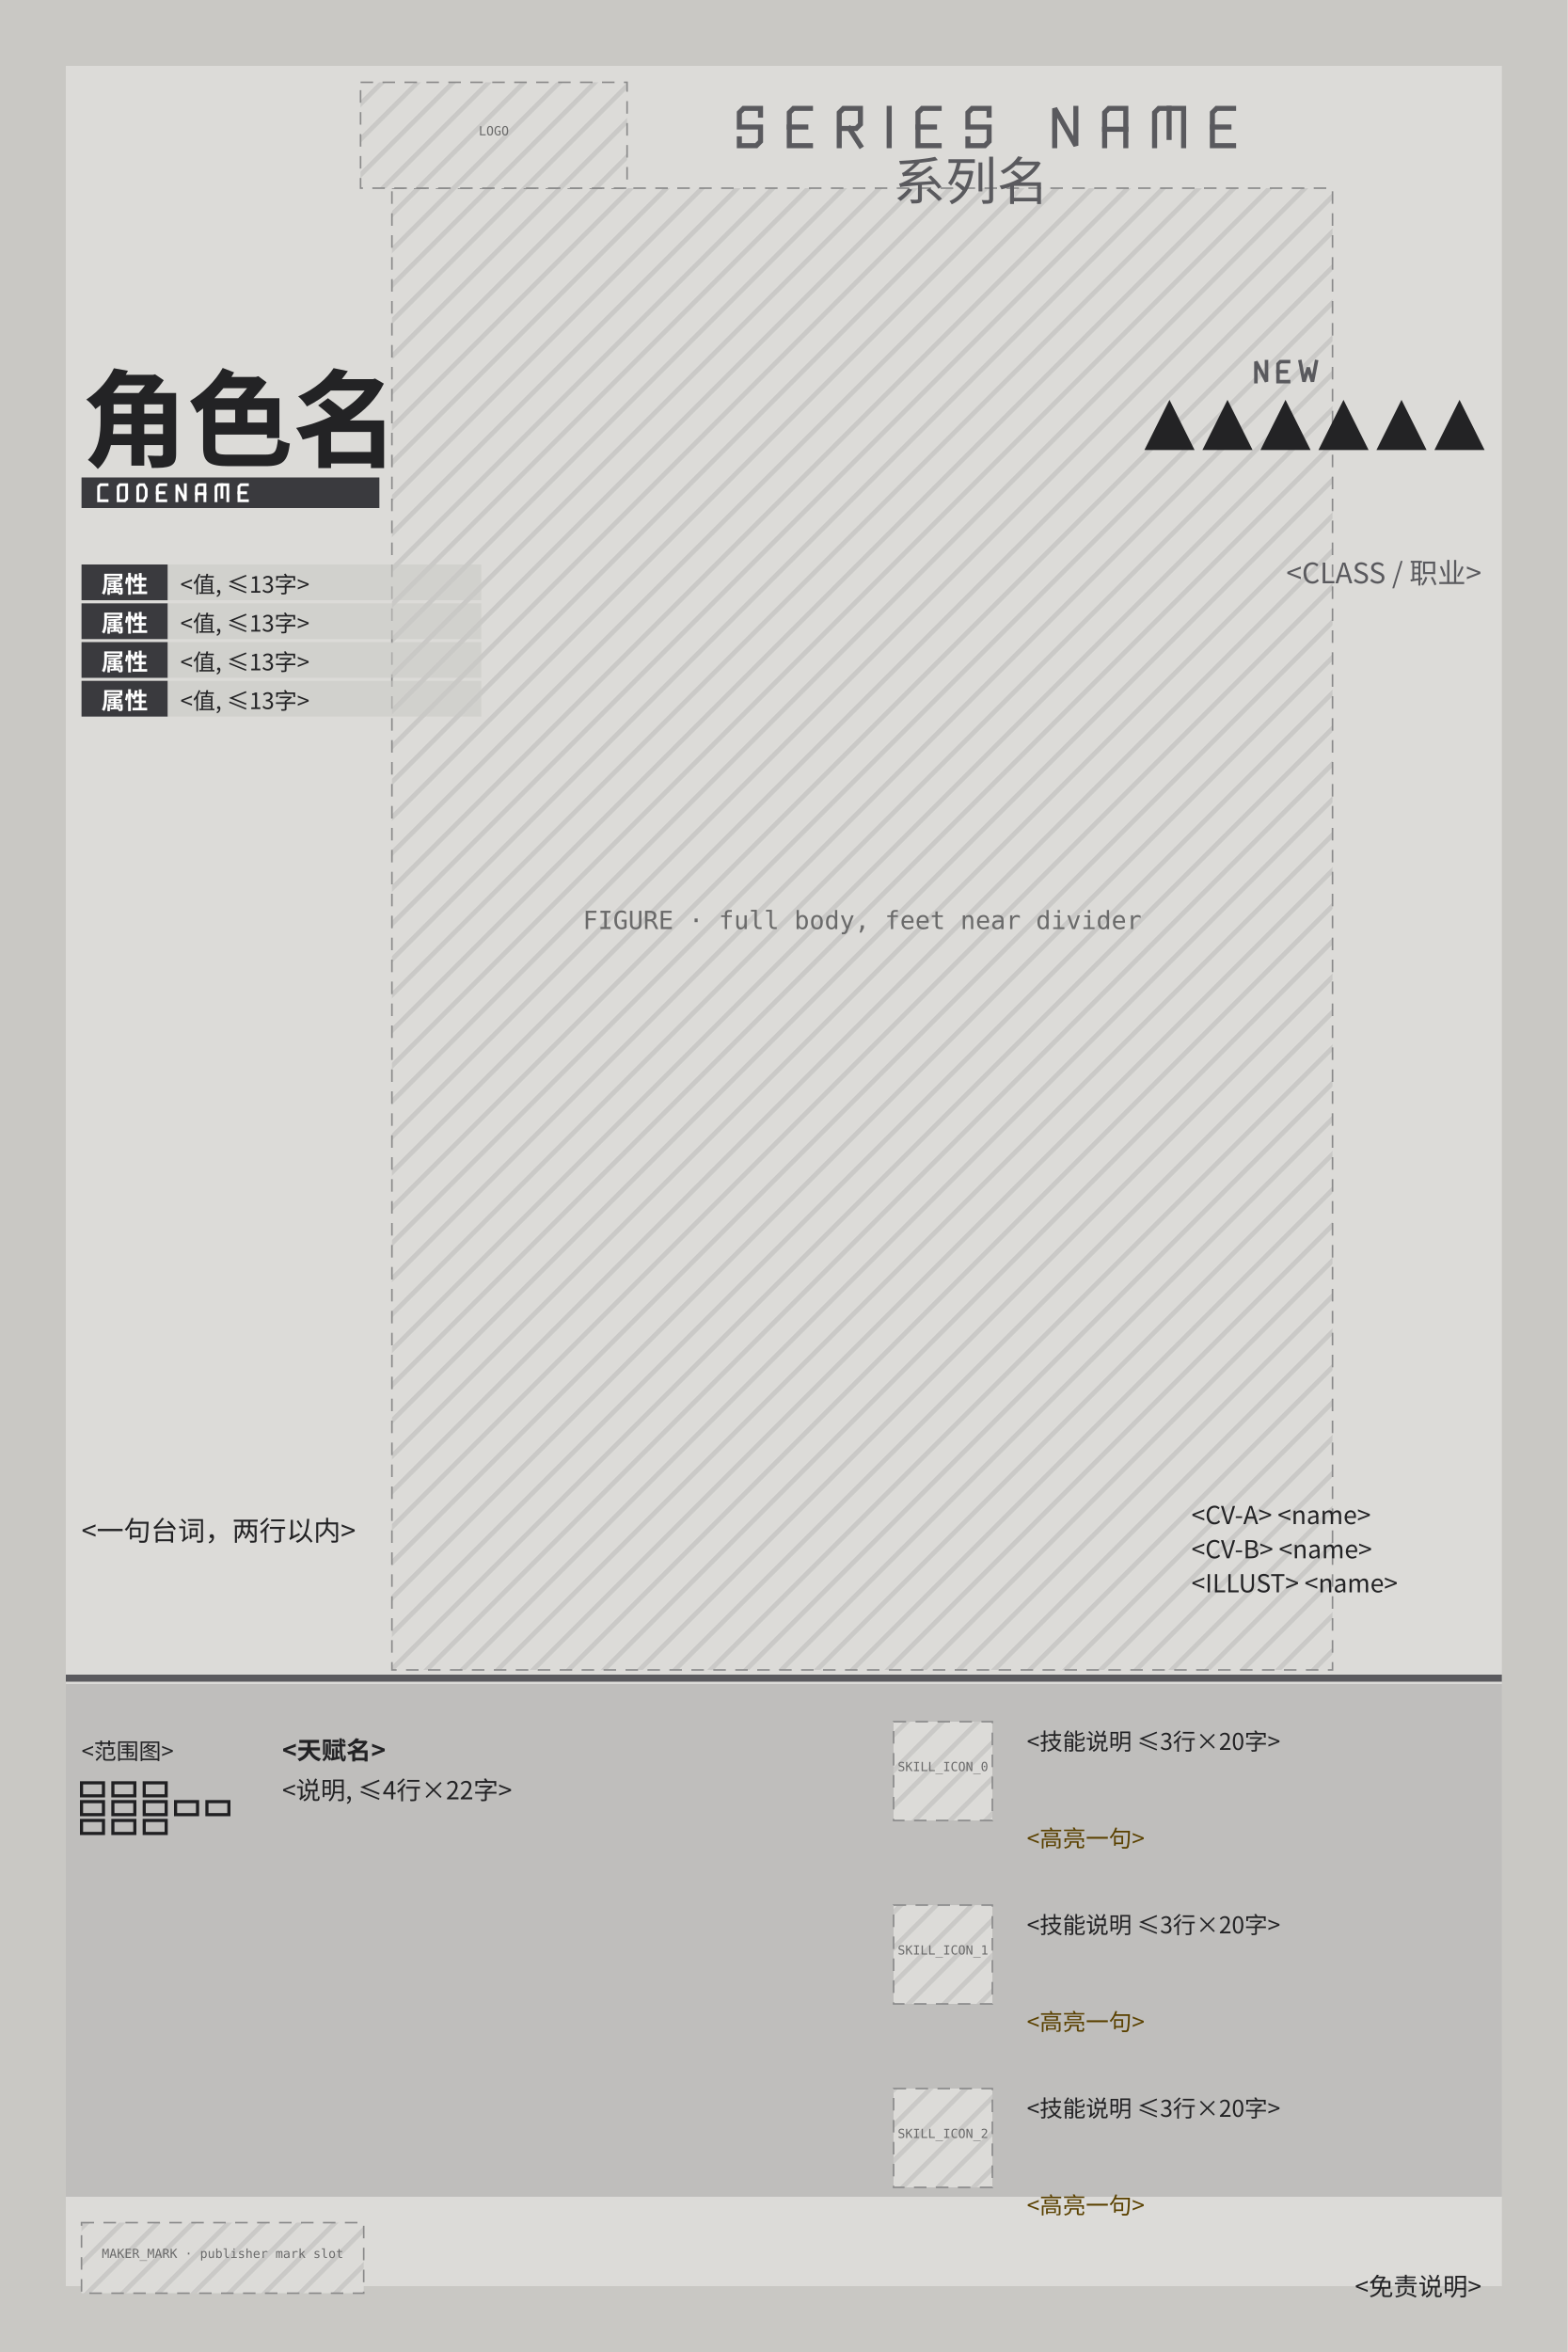
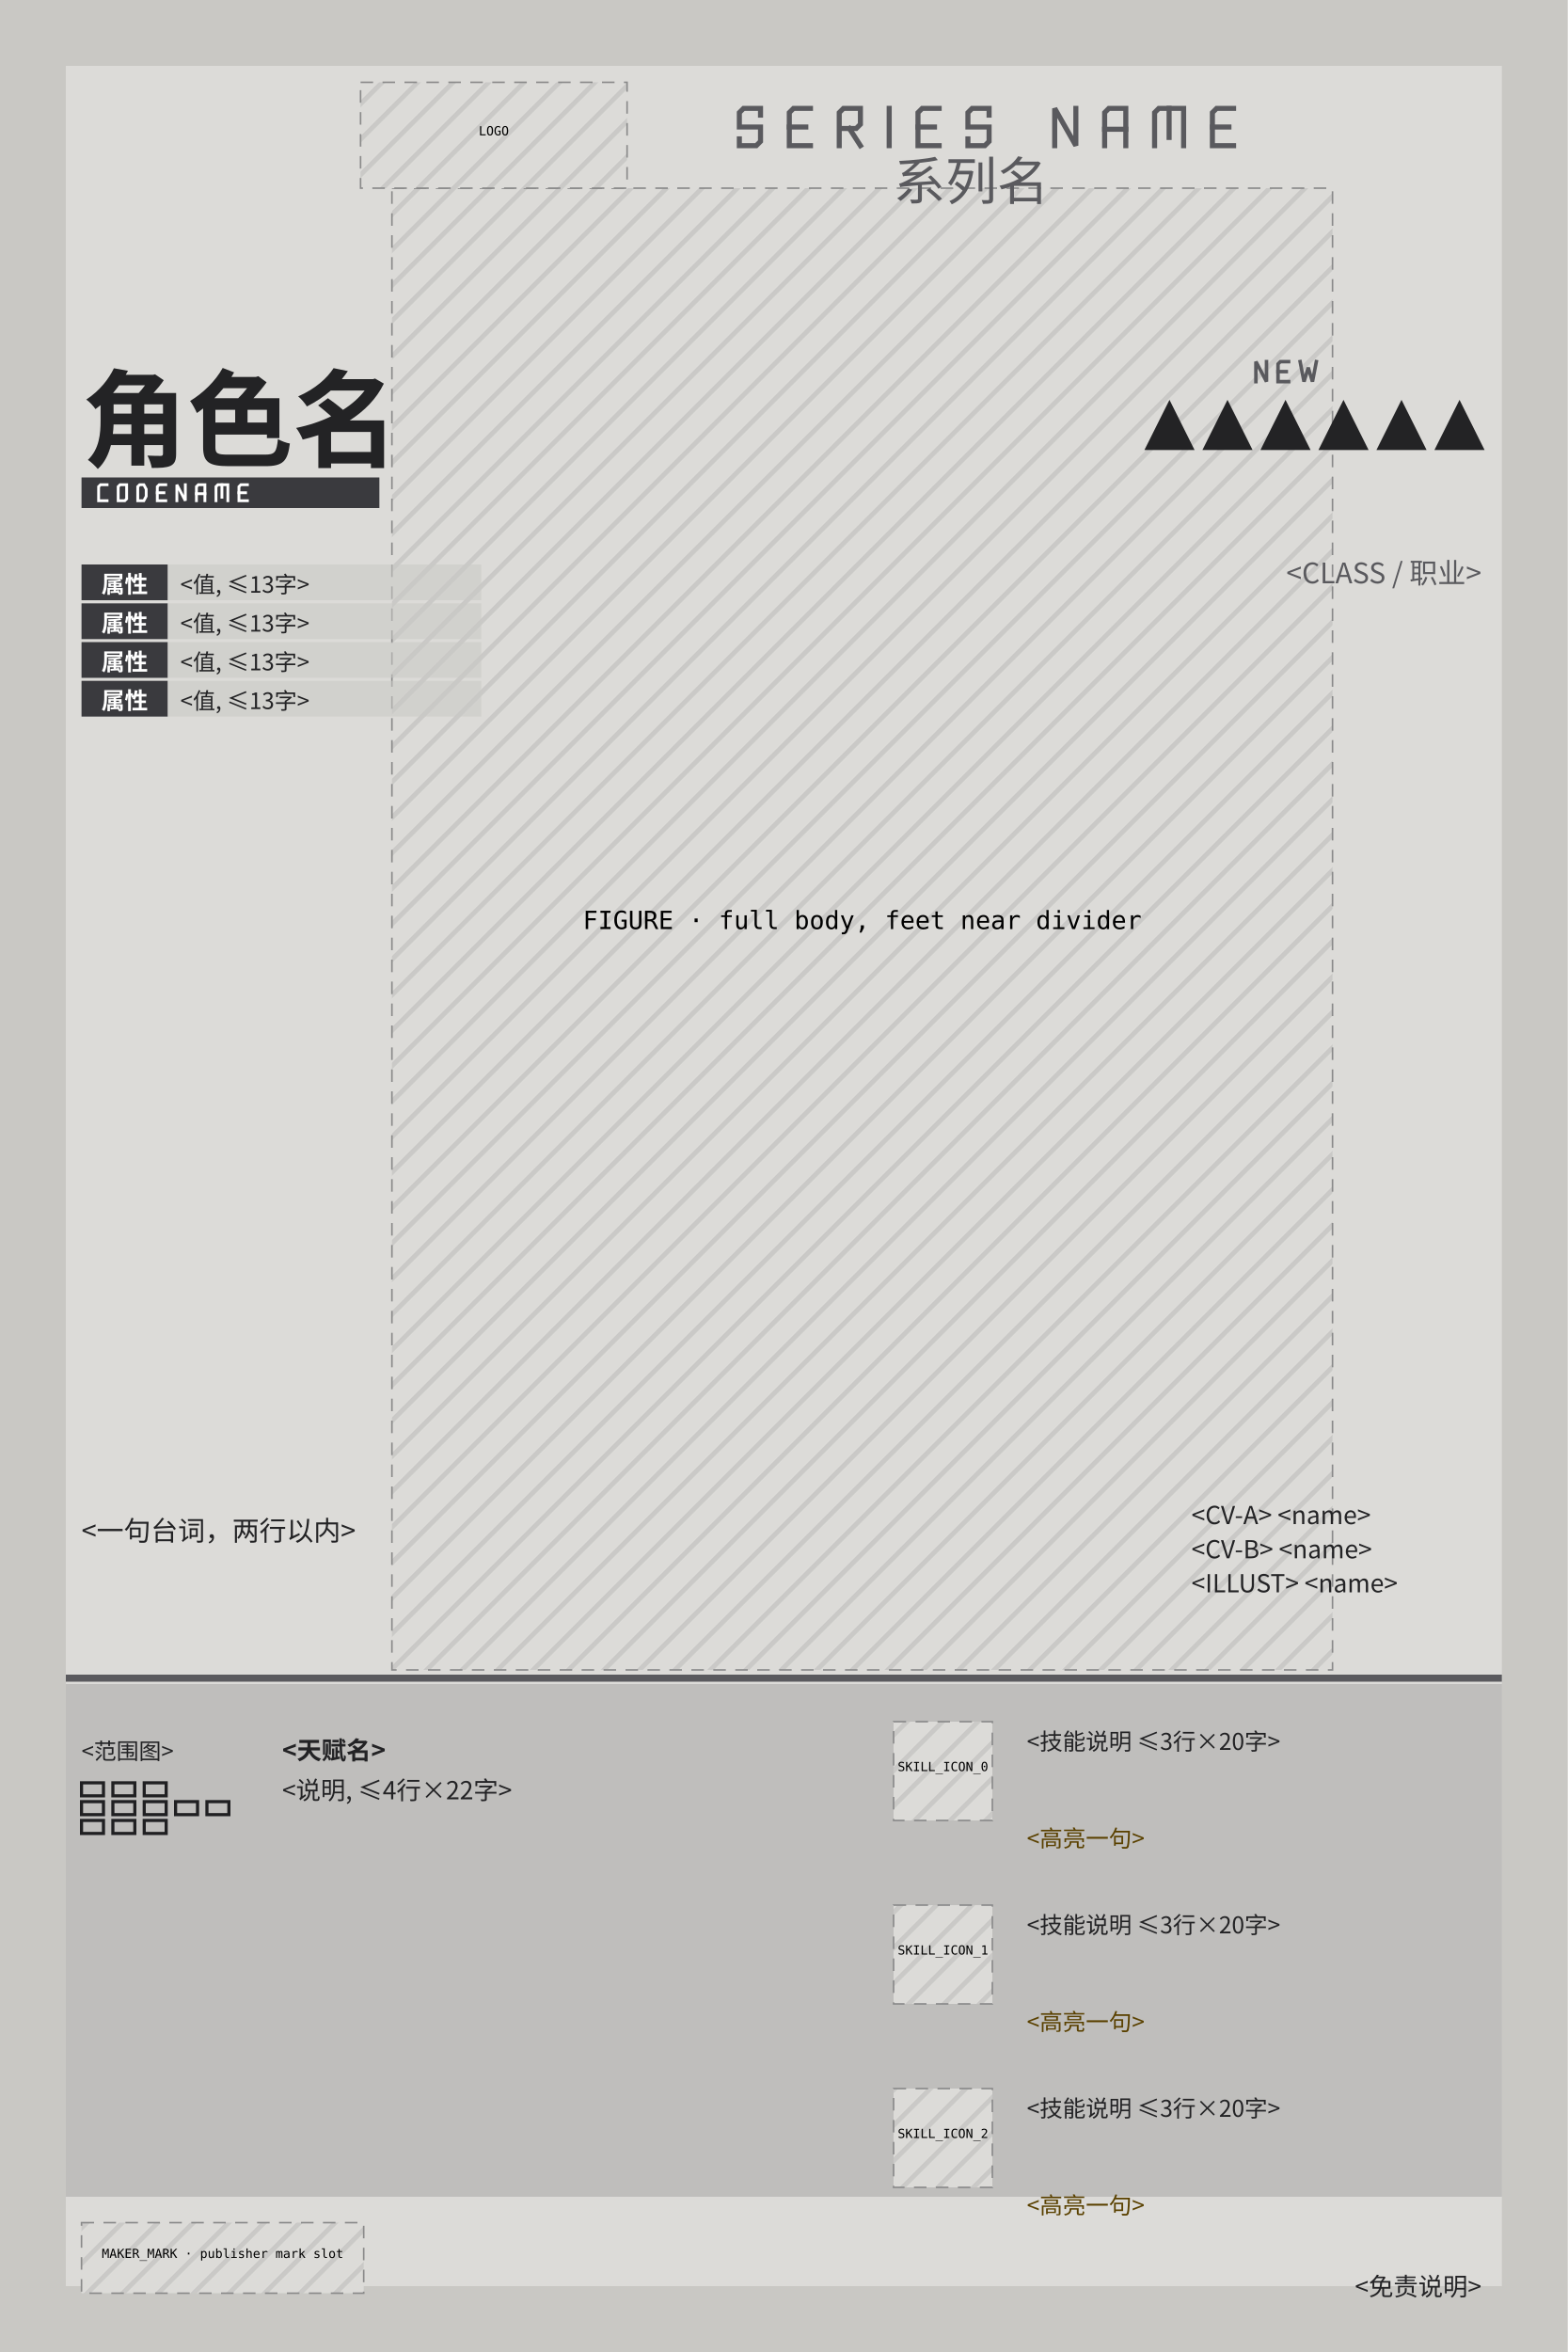
<svg xmlns="http://www.w3.org/2000/svg" width="1000" height="1500" viewBox="0 0 1000 1500" data-template="card.dossier-portrait">
  <defs>
    <pattern id="hatch-dcdbd8" width="16" height="16" patternUnits="userSpaceOnUse" patternTransform="rotate(45)">
      <rect width="16" height="16" fill="#DCDBD8" />
      <line x1="0" y1="0" x2="0" y2="16" stroke="#CAC9C7" stroke-width="6" />
    </pattern>
    <linearGradient id="scrimB" x1="0" y1="0" x2="0" y2="1">
      <stop offset="0" stop-color="#000" stop-opacity="0" />
      <stop offset="1" stop-color="#000" stop-opacity="0.72" />
    </linearGradient>
    <linearGradient id="fadeW" x1="0" y1="0" x2="0" y2="1">
      <stop offset="0" stop-color="#fff" stop-opacity="0" />
      <stop offset="1" stop-color="#fff" stop-opacity="1" />
    </linearGradient>
  </defs>
  <rect x="0.0" y="0.0" width="1000.0" height="1500.0" fill="#C9C8C4" data-role="frame" />
  <rect x="42.0" y="42.0" width="916.0" height="1416.0" fill="#DCDBD8" data-role="bg" />
  <g data-slot="figure" data-kind="image" data-box="250.0,120.0,600.0,945.0" data-ground="#DCDBD8">
    <rect x="250.0" y="120.0" width="600.0" height="945.0" fill="url(#hatch-dcdbd8)" stroke="#8A8A8A" stroke-dasharray="8 6" />
-     <text x="550.0" y="592.5" text-anchor="middle" font-family="monospace" font-size="16" fill="#6A6A6A">FIGURE · full body, feet near divider</text>
+     <text x="550.0" y="592.5" text-anchor="middle" font-family="monospace" font-size="16" fill="#000000">FIGURE · full body, feet near divider</text>
  </g>
  <g data-slot="logo" data-kind="image" data-box="230.0,52.5,170.0,67.5" data-ground="#DCDBD8">
    <rect x="230.0" y="52.5" width="170.0" height="67.5" fill="url(#hatch-dcdbd8)" stroke="#8A8A8A" stroke-dasharray="8 6" />
-     <text x="315.0" y="86.3" text-anchor="middle" font-family="monospace" font-size="8" fill="#6A6A6A">LOGO</text>
+     <text x="315.0" y="86.3" text-anchor="middle" font-family="monospace" font-size="8" fill="#000000">LOGO</text>
  </g>
  <g data-slot="series_latin" data-kind="lettering" data-max-chars="15" data-box="468.0,64.5,488.0,33.0" data-role="ink2" data-cap="27.0">
    <g class="lettering" transform="translate(468.11,67.50)" fill="#5A5A5E" data-text="SERIES NAME" data-lettering="chamfer=0.1 chamfer_mode=diag sidebearing=0.07 slant=0 stencil=0 stroke=0.12 tracking=420 width=0.62">
      <path d="M18.63,7.52 L18.63,0.00 L5.54,0.00 L1.89,3.65 L1.89,15.12 L15.39,15.12 L15.39,22.01 L13.64,23.76 L5.13,23.76 L5.13,19.48 L1.89,19.48 L1.89,27.00 L14.98,27.00 L18.63,23.35 L18.63,11.88 L5.13,11.88 L5.13,4.99 L6.88,3.24 L15.39,3.24 L15.39,7.52 Z" fill-rule="nonzero" />
      <path d="M50.49,0.00 L37.40,0.00 L33.75,3.65 L33.75,27.00 L50.49,27.00 L50.49,23.76 L36.99,23.76 L36.99,4.99 L38.74,3.24 L50.49,3.24 Z" fill-rule="nonzero" />
      <path d="M33.75,15.12 L47.52,15.12 L47.52,11.88 L33.75,11.88 Z" fill-rule="nonzero" />
      <path d="M68.85,27.00 L68.85,4.99 L70.60,3.24 L79.11,3.24 L79.11,11.08 L77.36,12.83 L65.61,12.83 L65.61,16.07 L78.70,16.07 L82.35,12.42 L82.35,0.00 L69.26,0.00 L65.61,3.65 L65.61,27.00 Z" fill-rule="nonzero" />
      <path d="M71.47,13.96 L80.24,27.62 L82.97,25.87 L74.20,12.21 Z" fill-rule="nonzero" />
      <path d="M97.47,0.00 L97.47,27.00 L100.71,27.00 L100.71,0.00 Z" fill-rule="nonzero" />
      <path d="M132.57,0.00 L119.48,0.00 L115.83,3.65 L115.83,27.00 L132.57,27.00 L132.57,23.76 L119.07,23.76 L119.07,4.99 L120.82,3.24 L132.57,3.24 Z" fill-rule="nonzero" />
      <path d="M115.83,15.12 L129.60,15.12 L129.60,11.88 L115.83,11.88 Z" fill-rule="nonzero" />
      <path d="M164.43,7.52 L164.43,0.00 L151.34,0.00 L147.69,3.65 L147.69,15.12 L161.19,15.12 L161.19,22.01 L159.44,23.76 L150.93,23.76 L150.93,19.48 L147.69,19.48 L147.69,27.00 L160.78,27.00 L164.43,23.35 L164.43,11.88 L150.93,11.88 L150.93,4.99 L152.68,3.24 L161.19,3.24 L161.19,7.52 Z" fill-rule="nonzero" />
      <path d="M206.28,27.00 L206.28,7.75 L216.75,26.18 L219.78,25.38 L219.78,0.00 L216.54,0.00 L216.54,19.25 L206.07,0.82 L203.04,1.62 L203.04,27.00 Z" fill-rule="nonzero" />
      <path d="M238.14,27.00 L238.14,4.99 L239.89,3.24 L248.40,3.24 L248.40,27.00 L251.64,27.00 L251.64,0.00 L238.55,0.00 L234.90,3.65 L234.90,27.00 Z" fill-rule="nonzero" />
      <path d="M234.90,16.55 L251.64,16.55 L251.64,13.31 L234.90,13.31 Z" fill-rule="nonzero" />
      <path d="M270.00,27.00 L270.00,4.99 L271.75,3.24 L285.28,3.24 L285.28,27.00 L288.52,27.00 L288.52,0.00 L270.41,0.00 L266.76,3.65 L266.76,27.00 Z" fill-rule="nonzero" />
      <path d="M276.02,0.00 L276.02,21.77 L279.26,21.77 L279.26,0.00 Z" fill-rule="nonzero" />
      <path d="M320.38,0.00 L307.29,0.00 L303.64,3.65 L303.64,27.00 L320.38,27.00 L320.38,23.76 L306.88,23.76 L306.88,4.99 L308.63,3.24 L320.38,3.24 Z" fill-rule="nonzero" />
      <path d="M303.64,15.12 L317.41,15.12 L317.41,11.88 L303.64,11.88 Z" fill-rule="nonzero" />
    </g>
  </g>
  <text data-slot="series_cjk" data-kind="text" data-max-chars="6" data-box="570.0,94.5,198.0,41.2" x="570.0" y="127.5" font-family="'Source Han Sans SC','Noto Sans CJK SC','Noto Sans SC',sans-serif" font-weight="500" font-size="33.0" fill="#5A5A5E" data-role="ink2" text-anchor="start" data-font-role="sans">系列名</text>
  <text data-slot="name_cjk" data-kind="text" data-max-chars="4" data-title="1" data-size-param="name_h" data-box="50.0,225.0,270.0,84.4" x="52.0" y="292.5" font-family="'Source Han Sans SC','Noto Sans CJK SC','Noto Sans SC',sans-serif" font-weight="900" font-size="67.5" fill="#232325" data-role="ink" text-anchor="start" data-font-role="sans">角色名</text>
  <rect x="52.0" y="304.5" width="190.0" height="19.5" fill="#3A3A3E" data-role="chip" data-slot="name_chip" data-kind="shape" />
  <g data-slot="name_latin" data-kind="lettering" data-max-chars="14" data-box="52.0,304.5,190.0,19.5" data-role="chip_ink" data-cap="12.0">
    <g class="lettering" transform="translate(61.16,308.25)" fill="#FFFFFF" data-text="CODENAME" data-lettering="chamfer=0.1 chamfer_mode=diag sidebearing=0.07 slant=0 stencil=0 stroke=0.15 tracking=300 width=0.6">
      <path d="M8.04,0.00 L2.57,0.00 L0.84,1.73 L0.84,12.00 L8.04,12.00 L8.04,10.20 L2.64,10.20 L2.64,2.47 L3.31,1.80 L8.04,1.80 Z" fill-rule="nonzero" />
      <path d="M15.12,2.47 L15.79,1.80 L18.72,1.80 L18.72,9.53 L18.05,10.20 L15.12,10.20 Z M13.32,1.73 L15.05,0.00 L20.52,0.00 L20.52,10.27 L18.79,12.00 L13.32,12.00 Z" fill-rule="evenodd" />
      <path d="M27.60,2.47 L28.27,1.80 L30.05,1.80 L31.20,3.98 L31.20,8.02 L30.05,10.20 L27.60,10.20 Z M25.80,1.73 L27.53,0.00 L31.13,0.00 L33.00,3.53 L33.00,8.47 L31.13,12.00 L25.80,12.00 Z" fill-rule="evenodd" />
      <path d="M45.48,0.00 L40.01,0.00 L38.28,1.73 L38.28,12.00 L45.48,12.00 L45.48,10.20 L40.08,10.20 L40.08,2.47 L40.75,1.80 L45.48,1.80 Z" fill-rule="nonzero" />
      <path d="M38.28,6.90 L44.29,6.90 L44.29,5.10 L38.28,5.10 Z" fill-rule="nonzero" />
      <path d="M52.56,12.00 L52.53,4.39 L56.26,11.52 L57.96,11.10 L57.96,0.00 L56.16,0.00 L56.19,7.61 L52.46,0.48 L50.76,0.90 L50.76,12.00 Z" fill-rule="nonzero" />
      <path d="M65.04,12.00 L65.04,2.47 L65.71,1.80 L68.64,1.80 L68.64,12.00 L70.44,12.00 L70.44,0.00 L64.97,0.00 L63.24,1.73 L63.24,12.00 Z" fill-rule="nonzero" />
      <path d="M63.24,7.51 L70.44,7.51 L70.44,5.71 L63.24,5.71 Z" fill-rule="nonzero" />
      <path d="M77.52,12.00 L77.52,2.47 L78.19,1.80 L83.28,1.80 L83.28,12.00 L85.08,12.00 L85.08,0.00 L77.45,0.00 L75.72,1.73 L75.72,12.00 Z" fill-rule="nonzero" />
      <path d="M79.50,0.00 L79.50,9.76 L81.30,9.76 L81.30,0.00 Z" fill-rule="nonzero" />
      <path d="M97.56,0.00 L92.09,0.00 L90.36,1.73 L90.36,12.00 L97.56,12.00 L97.56,10.20 L92.16,10.20 L92.16,2.47 L92.83,1.80 L97.56,1.80 Z" fill-rule="nonzero" />
      <path d="M90.36,6.90 L96.37,6.90 L96.37,5.10 L90.36,5.10 Z" fill-rule="nonzero" />
    </g>
  </g>
  <g data-slot="tag_new" data-kind="lettering" data-max-chars="4" data-box="799.3,227.7,57.9,18.6" data-role="ink2" data-cap="15.0">
    <g class="lettering" transform="translate(798.95,229.50)" fill="#5A5A5E" data-text="NEW" data-lettering="chamfer=0.1 chamfer_mode=diag sidebearing=0.07 slant=0 stencil=0 stroke=0.15 tracking=200 width=0.6">
      <path d="M3.30,15.00 L3.26,5.49 L7.93,14.40 L10.05,13.88 L10.05,0.00 L7.80,0.00 L7.84,9.51 L3.17,0.60 L1.05,1.13 L1.05,15.00 Z" fill-rule="nonzero" />
      <path d="M24.15,0.00 L17.31,0.00 L15.15,2.16 L15.15,15.00 L24.15,15.00 L24.15,12.75 L17.40,12.75 L17.40,3.09 L18.24,2.25 L24.15,2.25 Z" fill-rule="nonzero" />
      <path d="M15.15,8.63 L22.66,8.63 L22.66,6.38 L15.15,6.38 Z" fill-rule="nonzero" />
      <path d="M29.06,0.24 L31.75,14.09 L33.94,14.20 L35.55,8.85 L37.16,14.20 L39.35,14.09 L42.04,0.24 L39.84,-0.19 L38.02,9.38 L36.63,4.63 L34.47,4.63 L33.08,9.38 L31.26,-0.19 Z" fill-rule="nonzero" />
    </g>
  </g>
  <polygon points="730.0,287.0 746.0,255.0 762.0,287.0" fill="#232325" data-role="ink" data-slot="rarity_0" data-kind="shape" />
  <polygon points="767.0,287.0 783.0,255.0 799.0,287.0" fill="#232325" data-role="ink" data-slot="rarity_1" data-kind="shape" />
  <polygon points="804.0,287.0 820.0,255.0 836.0,287.0" fill="#232325" data-role="ink" data-slot="rarity_2" data-kind="shape" />
  <polygon points="841.0,287.0 857.0,255.0 873.0,287.0" fill="#232325" data-role="ink" data-slot="rarity_3" data-kind="shape" />
  <polygon points="878.0,287.0 894.0,255.0 910.0,287.0" fill="#232325" data-role="ink" data-slot="rarity_4" data-kind="shape" />
  <polygon points="915.0,287.0 931.0,255.0 947.0,287.0" fill="#232325" data-role="ink" data-slot="rarity_5" data-kind="shape" />
  <text data-slot="class_line" data-kind="text" data-max-chars="18" data-box="621.0,354.0,324.0,22.5" x="945.0" y="372.0" font-family="'Source Han Sans SC','Noto Sans CJK SC','Noto Sans SC',sans-serif" font-weight="500" font-size="18.0" fill="#5A5A5E" data-role="ink2" text-anchor="end" data-font-role="sans">&lt;CLASS / 职业&gt;</text>
  <rect x="52.0" y="360.0" width="55.0" height="22.8" fill="#3A3A3E" data-role="chip" data-slot="attr_chip_0" data-kind="shape" />
  <text data-slot="attr_label_0" data-kind="text" data-max-chars="2" data-box="52.0,360.0,55.0,22.8" x="79.5" y="378.0" font-family="'Source Han Sans SC','Noto Sans CJK SC','Noto Sans SC',sans-serif" font-weight="700" font-size="14.9" fill="#FFFFFF" data-role="chip_ink" text-anchor="middle" data-font-role="sans">属性</text>
  <rect x="107.0" y="360.0" width="200.0" height="22.8" fill="#C9C8C4" data-role="frame" opacity="0.55" />
  <text data-slot="attr_value_0" data-kind="text" data-max-chars="13" data-size-param="attr_h" data-box="112.0,360.0,195.0,22.8" x="115.0" y="378.0" font-family="'Source Han Sans SC','Noto Sans CJK SC','Noto Sans SC',sans-serif" font-weight="400" font-size="14.4" fill="#232325" data-role="ink" text-anchor="start" data-font-role="sans">&lt;值, ≤13字&gt;</text>
  <rect x="52.0" y="384.8" width="55.0" height="22.8" fill="#3A3A3E" data-role="chip" data-slot="attr_chip_1" data-kind="shape" />
  <text data-slot="attr_label_1" data-kind="text" data-max-chars="2" data-box="52.0,384.8,55.0,22.8" x="79.5" y="402.8" font-family="'Source Han Sans SC','Noto Sans CJK SC','Noto Sans SC',sans-serif" font-weight="700" font-size="14.9" fill="#FFFFFF" data-role="chip_ink" text-anchor="middle" data-font-role="sans">属性</text>
  <rect x="107.0" y="384.8" width="200.0" height="22.8" fill="#C9C8C4" data-role="frame" opacity="0.55" />
  <text data-slot="attr_value_1" data-kind="text" data-max-chars="13" data-size-param="attr_h" data-box="112.0,384.8,195.0,22.8" x="115.0" y="402.8" font-family="'Source Han Sans SC','Noto Sans CJK SC','Noto Sans SC',sans-serif" font-weight="400" font-size="14.4" fill="#232325" data-role="ink" text-anchor="start" data-font-role="sans">&lt;值, ≤13字&gt;</text>
  <rect x="52.0" y="409.5" width="55.0" height="22.8" fill="#3A3A3E" data-role="chip" data-slot="attr_chip_2" data-kind="shape" />
  <text data-slot="attr_label_2" data-kind="text" data-max-chars="2" data-box="52.0,409.5,55.0,22.8" x="79.5" y="427.5" font-family="'Source Han Sans SC','Noto Sans CJK SC','Noto Sans SC',sans-serif" font-weight="700" font-size="14.9" fill="#FFFFFF" data-role="chip_ink" text-anchor="middle" data-font-role="sans">属性</text>
  <rect x="107.0" y="409.5" width="200.0" height="22.8" fill="#C9C8C4" data-role="frame" opacity="0.55" />
  <text data-slot="attr_value_2" data-kind="text" data-max-chars="13" data-size-param="attr_h" data-box="112.0,409.5,195.0,22.8" x="115.0" y="427.5" font-family="'Source Han Sans SC','Noto Sans CJK SC','Noto Sans SC',sans-serif" font-weight="400" font-size="14.4" fill="#232325" data-role="ink" text-anchor="start" data-font-role="sans">&lt;值, ≤13字&gt;</text>
  <rect x="52.0" y="434.2" width="55.0" height="22.8" fill="#3A3A3E" data-role="chip" data-slot="attr_chip_3" data-kind="shape" />
  <text data-slot="attr_label_3" data-kind="text" data-max-chars="2" data-box="52.0,434.2,55.0,22.8" x="79.5" y="452.2" font-family="'Source Han Sans SC','Noto Sans CJK SC','Noto Sans SC',sans-serif" font-weight="700" font-size="14.9" fill="#FFFFFF" data-role="chip_ink" text-anchor="middle" data-font-role="sans">属性</text>
  <rect x="107.0" y="434.2" width="200.0" height="22.8" fill="#C9C8C4" data-role="frame" opacity="0.55" />
  <text data-slot="attr_value_3" data-kind="text" data-max-chars="13" data-size-param="attr_h" data-box="112.0,434.2,195.0,22.8" x="115.0" y="452.2" font-family="'Source Han Sans SC','Noto Sans CJK SC','Noto Sans SC',sans-serif" font-weight="400" font-size="14.4" fill="#232325" data-role="ink" text-anchor="start" data-font-role="sans">&lt;值, ≤13字&gt;</text>
  <text data-slot="quote" data-kind="text" data-max-chars="32" data-lines="2" data-box="50.0,965.3,278.0,44.9" x="52.0" y="982.5" font-family="'Source Han Sans SC','Noto Sans CJK SC','Noto Sans SC',sans-serif" font-weight="400" font-size="17.3" fill="#232325" data-role="ink" text-anchor="start" data-font-role="sans">&lt;一句台词，两行以内&gt;</text>
  <text data-slot="credit_0" data-kind="text" data-max-chars="16" data-box="758.0,956.3,200.0,20.3" x="760.0" y="972.0" font-family="'Source Han Sans SC','Noto Sans CJK SC','Noto Sans SC',sans-serif" font-weight="400" font-size="15.8" fill="#232325" data-role="ink" text-anchor="start" data-font-role="sans">&lt;CV-A&gt; &lt;name&gt;</text>
  <text data-slot="credit_1" data-kind="text" data-max-chars="16" data-box="758.0,978.0,200.0,20.3" x="760.0" y="993.8" font-family="'Source Han Sans SC','Noto Sans CJK SC','Noto Sans SC',sans-serif" font-weight="400" font-size="15.8" fill="#232325" data-role="ink" text-anchor="start" data-font-role="sans">&lt;CV-B&gt; &lt;name&gt;</text>
  <text data-slot="credit_2" data-kind="text" data-max-chars="16" data-box="758.0,999.8,200.0,20.3" x="760.0" y="1015.5" font-family="'Source Han Sans SC','Noto Sans CJK SC','Noto Sans SC',sans-serif" font-weight="400" font-size="15.8" fill="#232325" data-role="ink" text-anchor="start" data-font-role="sans">&lt;ILLUST&gt; &lt;name&gt;</text>
  <rect x="42.0" y="1068.0" width="916.0" height="4.5" fill="#5A5A5E" data-role="ink2" />
  <rect x="42.0" y="1074.0" width="916.0" height="327.0" fill="#3B3B3E" data-role="panel" opacity="0.18" />
  <text data-slot="range_label" data-kind="text" data-max-chars="6" data-box="52.0,1107.8,85.5,17.8" x="52.0" y="1122.0" font-family="'Source Han Sans SC','Noto Sans CJK SC','Noto Sans SC',sans-serif" font-weight="500" font-size="14.3" fill="#232325" data-role="ink" text-anchor="start" data-font-role="sans">&lt;范围图&gt;</text>
  <rect x="52.0" y="1137.0" width="14.0" height="8.3" fill="none" stroke="#202022" stroke-width="2.0" />
  <rect x="72.0" y="1137.0" width="14.0" height="8.3" fill="none" stroke="#202022" stroke-width="2.0" />
  <rect x="92.0" y="1137.0" width="14.0" height="8.3" fill="none" stroke="#202022" stroke-width="2.0" />
  <rect x="52.0" y="1149.0" width="14.0" height="8.3" fill="none" stroke="#202022" stroke-width="2.0" />
  <rect x="72.0" y="1149.0" width="14.0" height="8.3" fill="none" stroke="#202022" stroke-width="2.0" />
  <rect x="92.0" y="1149.0" width="14.0" height="8.3" fill="none" stroke="#202022" stroke-width="2.0" />
  <rect x="112.0" y="1149.0" width="14.0" height="8.3" fill="none" stroke="#202022" stroke-width="2.0" />
  <rect x="132.0" y="1149.0" width="14.0" height="8.3" fill="none" stroke="#202022" stroke-width="2.0" />
  <rect x="52.0" y="1161.0" width="14.0" height="8.3" fill="none" stroke="#202022" stroke-width="2.0" />
  <rect x="72.0" y="1161.0" width="14.0" height="8.3" fill="none" stroke="#202022" stroke-width="2.0" />
  <rect x="92.0" y="1161.0" width="14.0" height="8.3" fill="none" stroke="#202022" stroke-width="2.0" />
  <text data-slot="talent_title" data-kind="text" data-max-chars="10" data-box="180.0,1106.3,157.5,19.7" x="180.0" y="1122.0" font-family="'Source Han Sans SC','Noto Sans CJK SC','Noto Sans SC',sans-serif" font-weight="700" font-size="15.8" fill="#232325" data-role="ink" text-anchor="start" data-font-role="sans">&lt;天赋名&gt;</text>
  <text data-slot="talent_body" data-kind="text" data-max-chars="88" data-lines="4" data-box="178.0,1131.8,370.0,81.2" x="180.0" y="1147.5" font-family="'Source Han Sans SC','Noto Sans CJK SC','Noto Sans SC',sans-serif" font-weight="400" font-size="15.8" fill="#232325" data-role="ink" text-anchor="start" data-font-role="sans">&lt;说明, ≤4行×22字&gt;</text>
  <g data-slot="skill_icon_0" data-kind="image" data-box="570.0,1098.0,63.0,63.0" data-ground="#DCDBD8">
    <rect x="570.0" y="1098.0" width="63.0" height="63.0" fill="url(#hatch-dcdbd8)" stroke="#8A8A8A" stroke-dasharray="8 6" />
-     <text x="601.5" y="1129.5" text-anchor="middle" font-family="monospace" font-size="8" fill="#6A6A6A">SKILL_ICON_0</text>
+     <text x="601.5" y="1129.5" text-anchor="middle" font-family="monospace" font-size="8" fill="#000000">SKILL_ICON_0</text>
  </g>
  <text data-slot="skill_text_0" data-kind="text" data-max-chars="60" data-lines="3" data-box="653.0,1101.3,303.0,56.9" x="655.0" y="1116.0" font-family="'Source Han Sans SC','Noto Sans CJK SC','Noto Sans SC',sans-serif" font-weight="400" font-size="14.7" fill="#232325" data-role="ink" text-anchor="start" data-font-role="sans">&lt;技能说明 ≤3行×20字&gt;</text>
  <text data-slot="skill_note_0" data-kind="text" data-max-chars="20" data-box="653.0,1163.1,303.0,19.1" x="655.0" y="1177.8" font-family="'Source Han Sans SC','Noto Sans CJK SC','Noto Sans SC',sans-serif" font-weight="500" font-size="14.7" fill="#5A4100" data-role="accent_text" text-anchor="start" data-font-role="sans">&lt;高亮一句&gt;</text>
  <g data-slot="skill_icon_1" data-kind="image" data-box="570.0,1215.0,63.0,63.0" data-ground="#DCDBD8">
    <rect x="570.0" y="1215.0" width="63.0" height="63.0" fill="url(#hatch-dcdbd8)" stroke="#8A8A8A" stroke-dasharray="8 6" />
-     <text x="601.5" y="1246.5" text-anchor="middle" font-family="monospace" font-size="8" fill="#6A6A6A">SKILL_ICON_1</text>
+     <text x="601.5" y="1246.5" text-anchor="middle" font-family="monospace" font-size="8" fill="#000000">SKILL_ICON_1</text>
  </g>
  <text data-slot="skill_text_1" data-kind="text" data-max-chars="60" data-lines="3" data-box="653.0,1218.3,303.0,56.9" x="655.0" y="1233.0" font-family="'Source Han Sans SC','Noto Sans CJK SC','Noto Sans SC',sans-serif" font-weight="400" font-size="14.7" fill="#232325" data-role="ink" text-anchor="start" data-font-role="sans">&lt;技能说明 ≤3行×20字&gt;</text>
  <text data-slot="skill_note_1" data-kind="text" data-max-chars="20" data-box="653.0,1280.1,303.0,19.1" x="655.0" y="1294.8" font-family="'Source Han Sans SC','Noto Sans CJK SC','Noto Sans SC',sans-serif" font-weight="500" font-size="14.7" fill="#5A4100" data-role="accent_text" text-anchor="start" data-font-role="sans">&lt;高亮一句&gt;</text>
  <g data-slot="skill_icon_2" data-kind="image" data-box="570.0,1332.0,63.0,63.0" data-ground="#DCDBD8">
    <rect x="570.0" y="1332.0" width="63.0" height="63.0" fill="url(#hatch-dcdbd8)" stroke="#8A8A8A" stroke-dasharray="8 6" />
-     <text x="601.5" y="1363.5" text-anchor="middle" font-family="monospace" font-size="8" fill="#6A6A6A">SKILL_ICON_2</text>
+     <text x="601.5" y="1363.5" text-anchor="middle" font-family="monospace" font-size="8" fill="#000000">SKILL_ICON_2</text>
  </g>
  <text data-slot="skill_text_2" data-kind="text" data-max-chars="60" data-lines="3" data-box="653.0,1335.3,303.0,56.9" x="655.0" y="1350.0" font-family="'Source Han Sans SC','Noto Sans CJK SC','Noto Sans SC',sans-serif" font-weight="400" font-size="14.7" fill="#232325" data-role="ink" text-anchor="start" data-font-role="sans">&lt;技能说明 ≤3行×20字&gt;</text>
  <text data-slot="skill_note_2" data-kind="text" data-max-chars="20" data-box="653.0,1397.1,303.0,19.1" x="655.0" y="1411.8" font-family="'Source Han Sans SC','Noto Sans CJK SC','Noto Sans SC',sans-serif" font-weight="500" font-size="14.7" fill="#5A4100" data-role="accent_text" text-anchor="start" data-font-role="sans">&lt;高亮一句&gt;</text>
  <g data-slot="maker_mark" data-kind="image" data-box="52.0,1417.5,180.0,45.0" data-ground="#DCDBD8">
    <rect x="52.0" y="1417.5" width="180.0" height="45.0" fill="url(#hatch-dcdbd8)" stroke="#8A8A8A" stroke-dasharray="8 6" />
-     <text x="142.0" y="1440.0" text-anchor="middle" font-family="monospace" font-size="8" fill="#6A6A6A">MAKER_MARK · publisher mark slot</text>
+     <text x="142.0" y="1440.0" text-anchor="middle" font-family="monospace" font-size="8" fill="#000000">MAKER_MARK · publisher mark slot</text>
  </g>
  <text data-slot="disclaimer" data-kind="text" data-max-chars="30" data-box="472.5,1448.3,472.5,19.7" x="945.0" y="1464.0" font-family="'Source Han Sans SC','Noto Sans CJK SC','Noto Sans SC',sans-serif" font-weight="400" font-size="15.8" fill="#232325" data-role="ink" text-anchor="end" data-font-role="sans">&lt;免责说明&gt;</text>
  <g id="guides" display="none">
    <rect x="42.0" y="42.0" width="916.0" height="1416.0" fill="none" stroke="#00A0FF" stroke-width="2" stroke-dasharray="10 6" />
    <text x="48.0" y="60.0" font-family="monospace" font-size="14" fill="#00A0FF">frame inset</text>
    <line x1="0.0" y1="1068.0" x2="1000.0" y2="1068.0" stroke="#FF3EA5" stroke-width="1.5" stroke-dasharray="4 4" />
    <text x="4.0" y="1064.0" font-family="monospace" font-size="13" fill="#FF3EA5">divider</text>
    <rect x="42.0" y="210.0" width="270.0" height="255.0" fill="none" stroke="#00A0FF" stroke-width="2" stroke-dasharray="10 6" />
    <text x="48.0" y="228.0" font-family="monospace" font-size="14" fill="#00A0FF">identity block (name + attrs)</text>
    <rect x="250.0" y="120.0" width="600.0" height="945.0" fill="none" stroke="#FF8A00" stroke-width="2" stroke-dasharray="10 6" />
    <text x="256.0" y="138.0" font-family="monospace" font-size="14" fill="#FF8A00">figure (keep titles out)</text>
    <line x1="52.0" y1="0.0" x2="52.0" y2="1500.0" stroke="#FF3EA5" stroke-width="1.5" stroke-dasharray="4 4" />
    <text x="56.0" y="-4.0" font-family="monospace" font-size="13" fill="#FF3EA5">left: shared left line</text>
  </g>
</svg>
